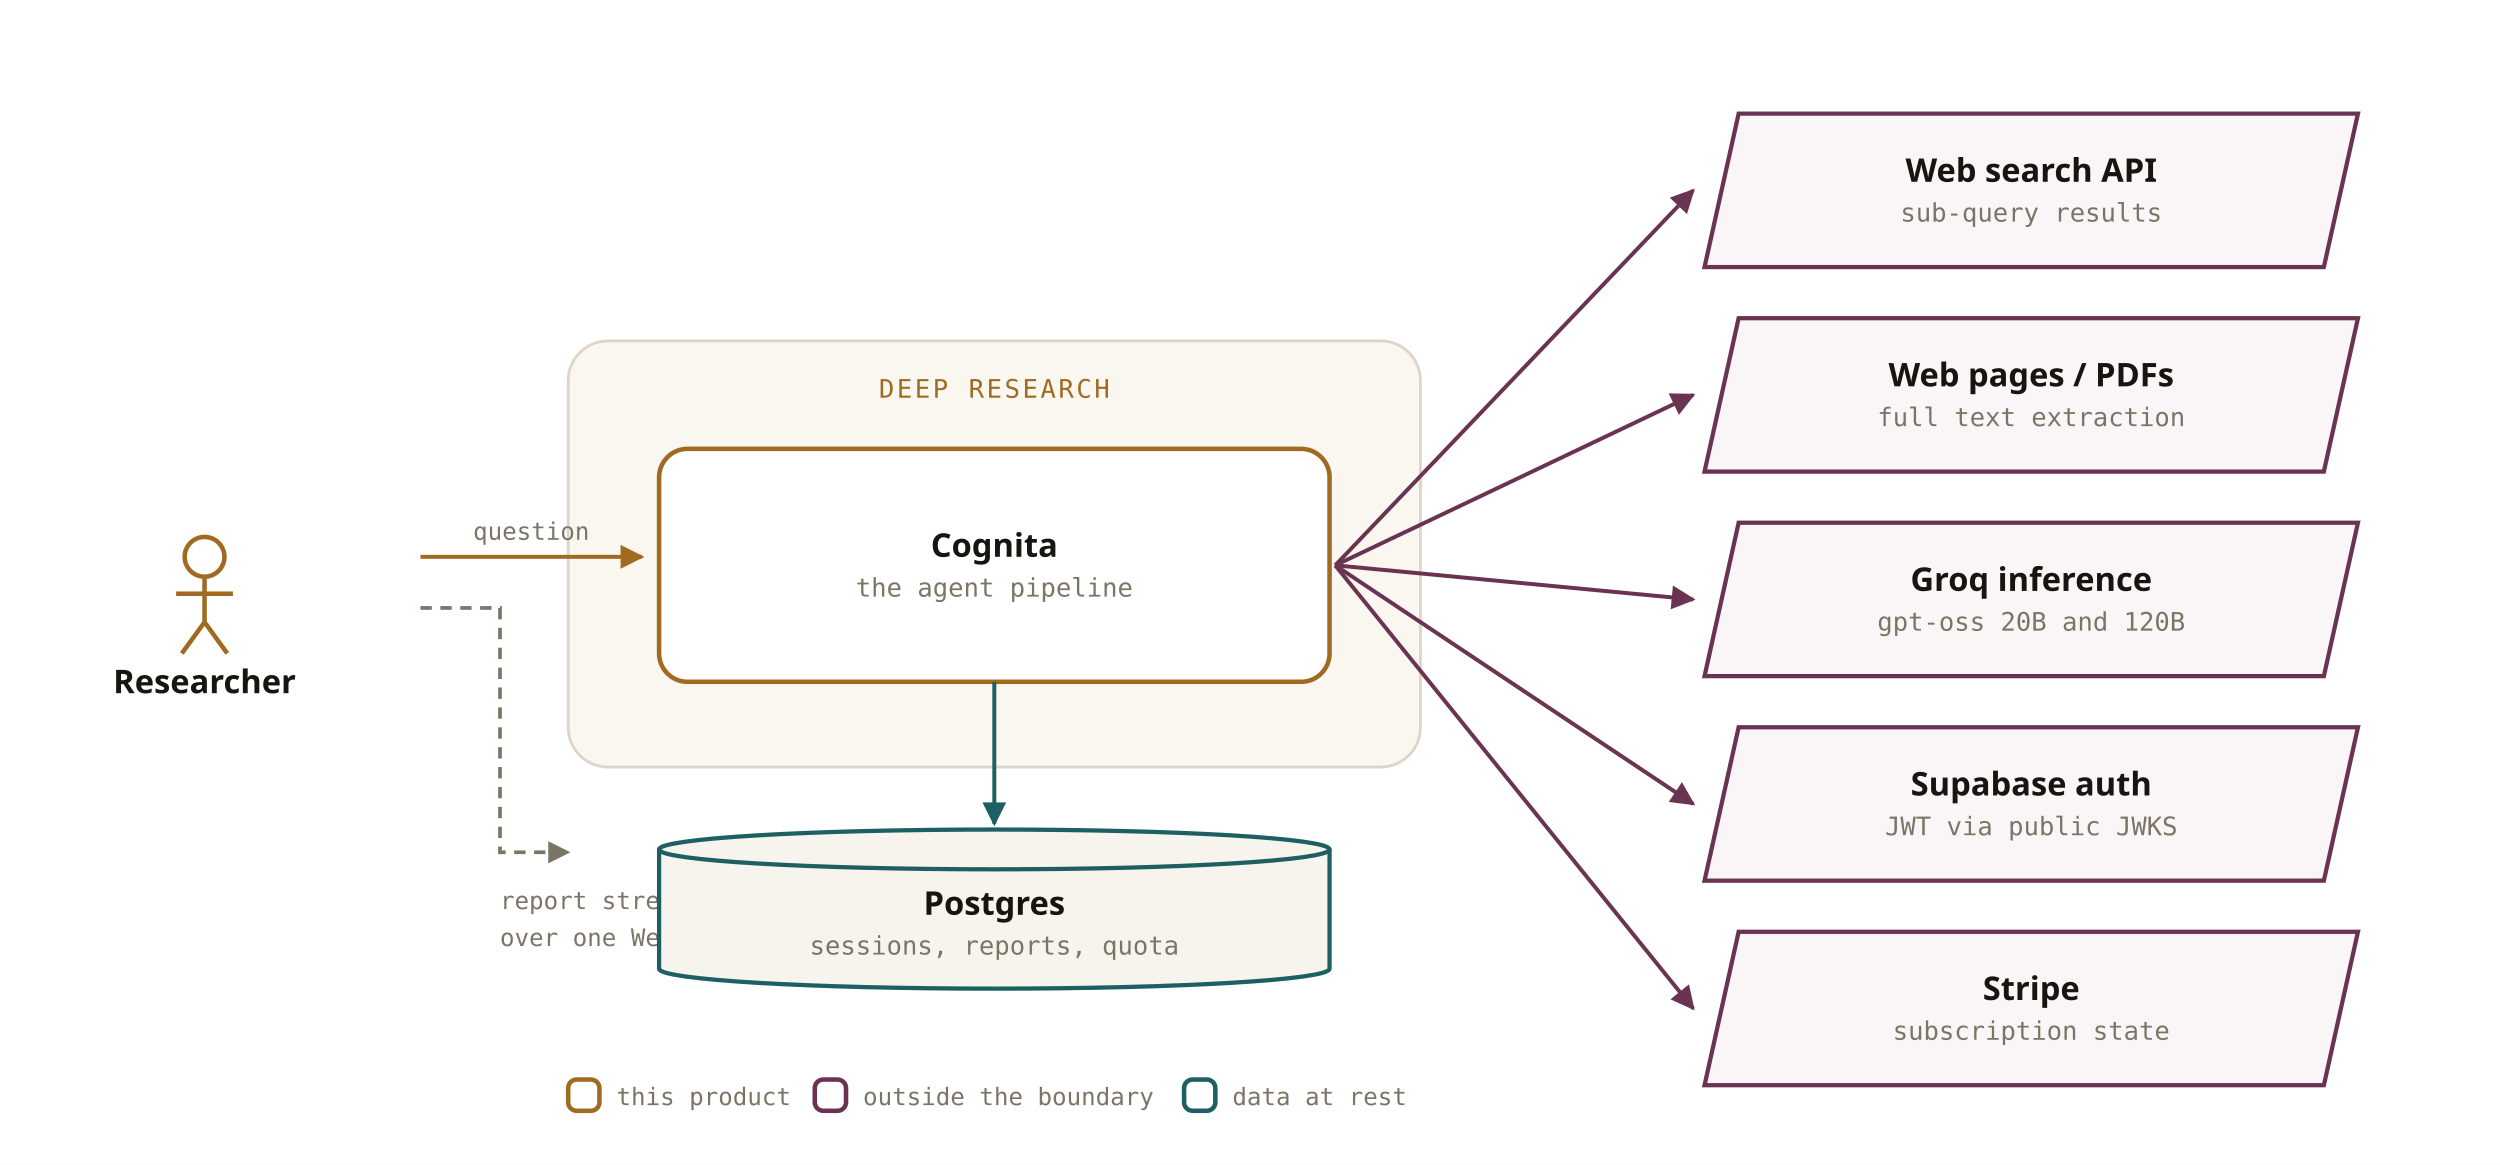
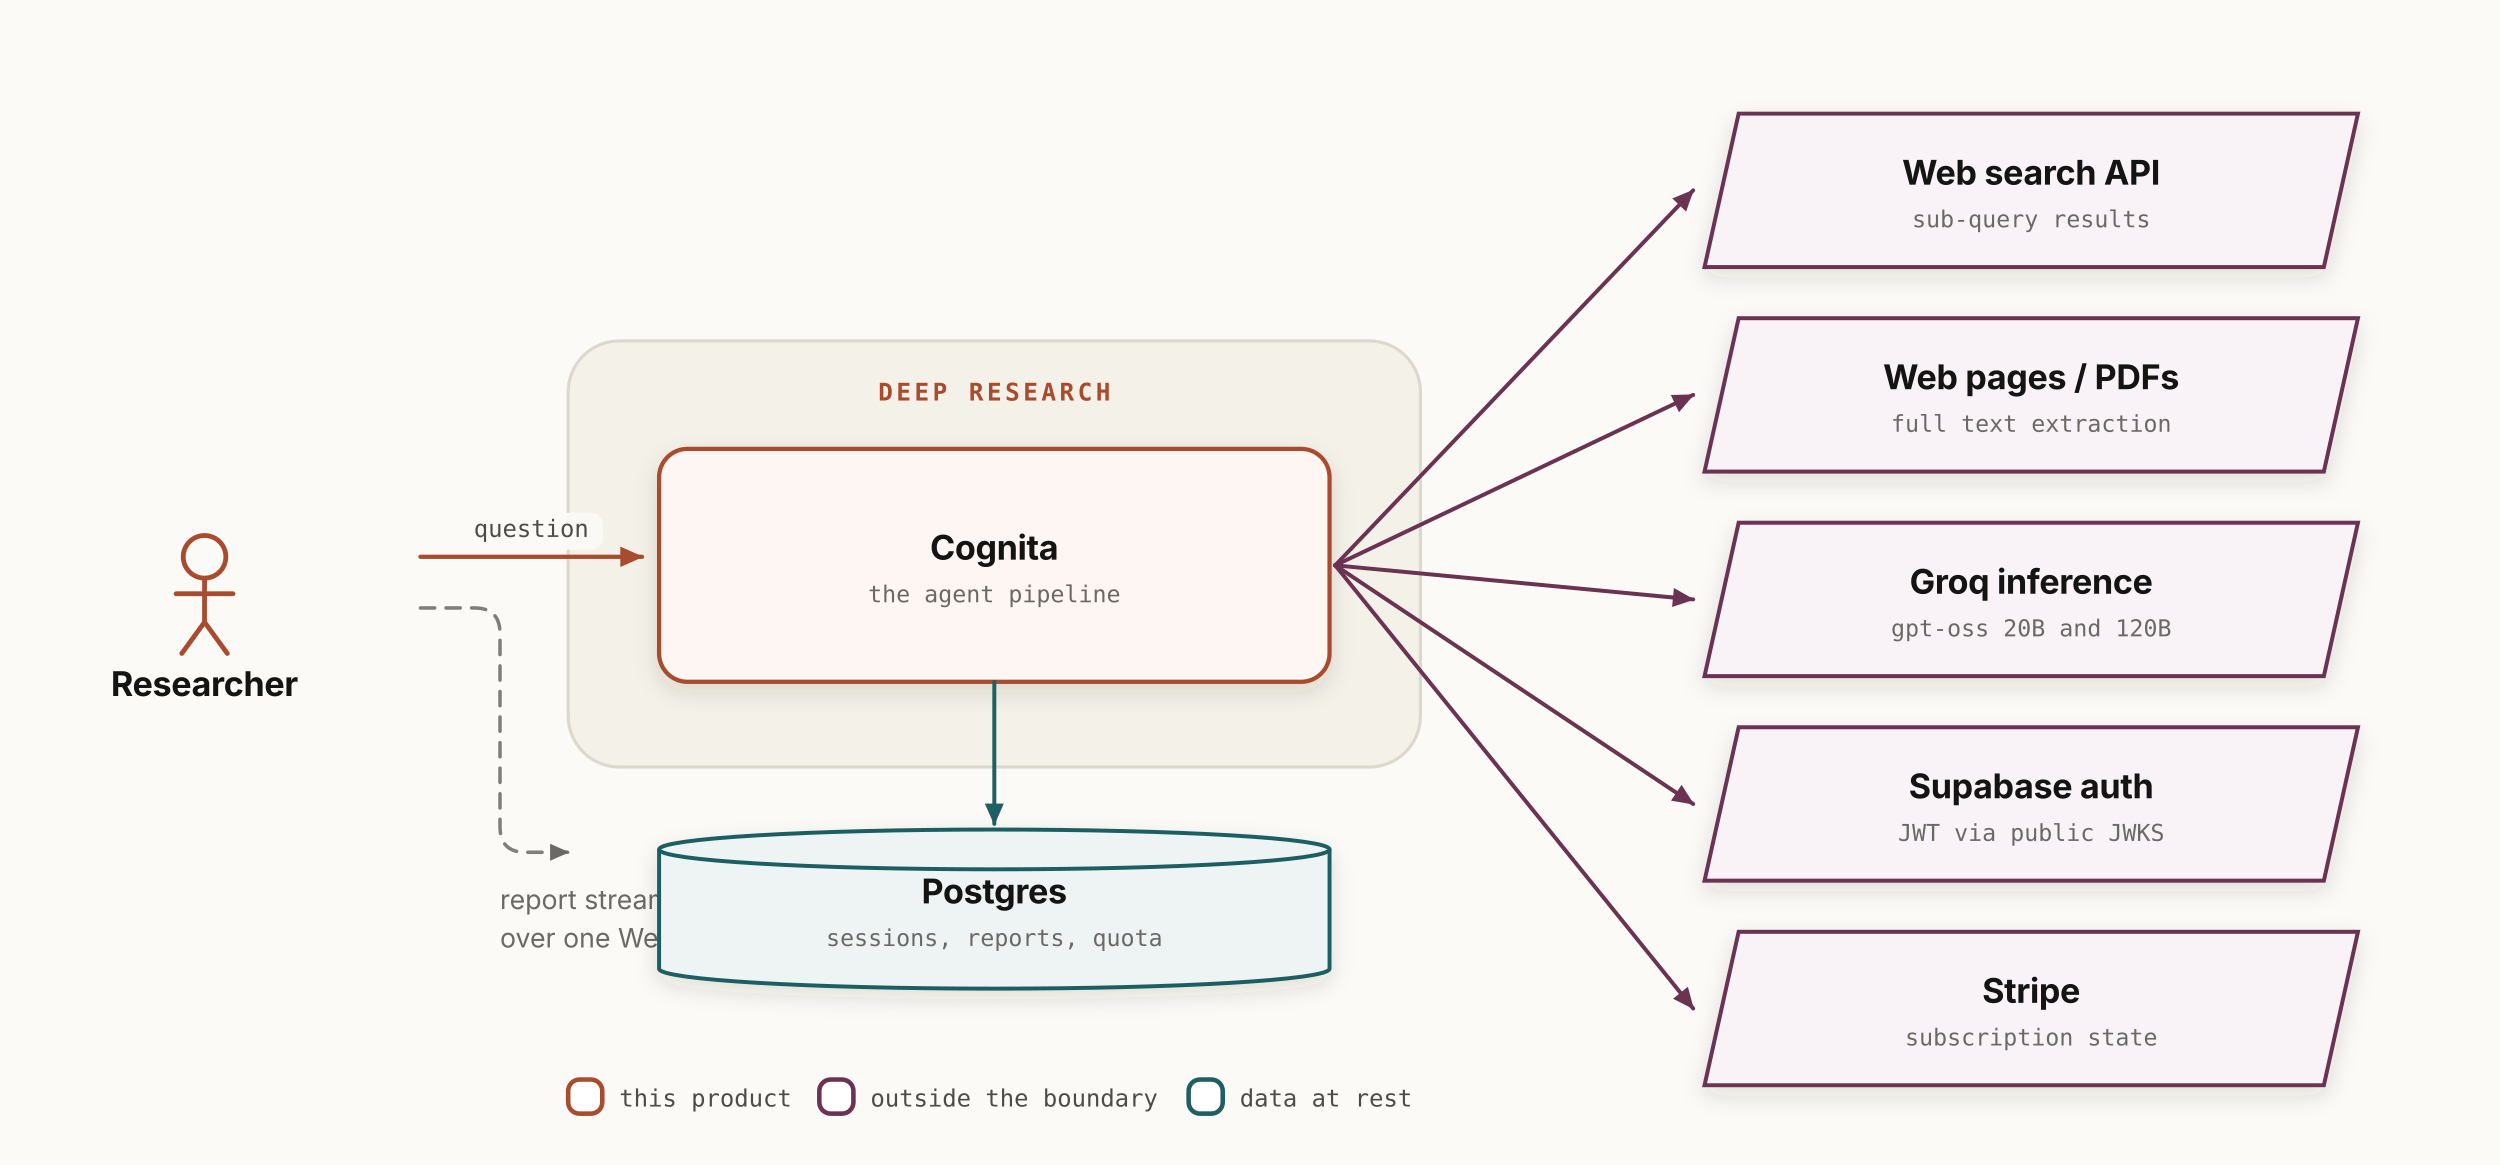
<svg xmlns="http://www.w3.org/2000/svg" viewBox="0 0 880 410" width="880" height="410" role="img">
+   <rect width="880" height="410" fill="#fbfaf7" />
  <defs>
-     <marker id="a" viewBox="0 0 10 10" refX="9" refY="5" markerWidth="6" markerHeight="6" orient="auto">
-       <path d="M0,0 L10,5 L0,10 z" fill="#7c7566" />
+     <marker id="ar-n" viewBox="0 0 10 10" refX="8.5" refY="5" markerWidth="6" markerHeight="6" orient="auto-start-reverse">
+       <path d="M0,1 L9,5 L0,9 z" fill="#6b6965" />
    </marker>
-     <marker id="ab" viewBox="0 0 10 10" refX="9" refY="5" markerWidth="6" markerHeight="6" orient="auto">
-       <path d="M0,0 L10,5 L0,10 z" fill="#a06b21" />
+     <marker id="ar-a" viewBox="0 0 10 10" refX="8.5" refY="5" markerWidth="6" markerHeight="6" orient="auto-start-reverse">
+       <path d="M0,1 L9,5 L0,9 z" fill="#a94b2f" />
    </marker>
-     <marker id="at" viewBox="0 0 10 10" refX="9" refY="5" markerWidth="6" markerHeight="6" orient="auto">
-       <path d="M0,0 L10,5 L0,10 z" fill="#1d5f63" />
+     <marker id="ar-t" viewBox="0 0 10 10" refX="8.5" refY="5" markerWidth="6" markerHeight="6" orient="auto-start-reverse">
+       <path d="M0,1 L9,5 L0,9 z" fill="#1d5f63" />
    </marker>
-     <marker id="ap" viewBox="0 0 10 10" refX="9" refY="5" markerWidth="6" markerHeight="6" orient="auto">
-       <path d="M0,0 L10,5 L0,10 z" fill="#6b3352" />
+     <marker id="ar-p" viewBox="0 0 10 10" refX="8.5" refY="5" markerWidth="6" markerHeight="6" orient="auto-start-reverse">
+       <path d="M0,1 L9,5 L0,9 z" fill="#6b3352" />
    </marker>
-     <marker id="open" viewBox="0 0 10 10" refX="9" refY="5" markerWidth="7" markerHeight="7" orient="auto">
-       <path d="M0,0 L10,5 L0,10" fill="none" stroke="#7c7566" stroke-width="1.4" />
+     <marker id="ar-g" viewBox="0 0 10 10" refX="8.5" refY="5" markerWidth="6" markerHeight="6" orient="auto-start-reverse">
+       <path d="M0,1 L9,5 L0,9 z" fill="#2f7d55" />
    </marker>
+     <marker id="ar-r" viewBox="0 0 10 10" refX="8.5" refY="5" markerWidth="6" markerHeight="6" orient="auto-start-reverse">
+       <path d="M0,1 L9,5 L0,9 z" fill="#b3402f" />
+     </marker>
+     <filter id="card" x="-25%" y="-25%" width="150%" height="170%">
+       <feDropShadow dx="0" dy="3" stdDeviation="4" flood-color="#3c3226" flood-opacity="0.13" />
+     </filter>
+     <filter id="lift" x="-25%" y="-25%" width="150%" height="170%">
+       <feDropShadow dx="0" dy="1" stdDeviation="1.6" flood-color="#3c3226" flood-opacity="0.10" />
+     </filter>
  </defs>
  <style>
-   .t  { font-family:'Plus Jakarta Sans',sans-serif; font-size:11.5px; fill:#16150f; font-weight:600 }
-   .tc { font-family:'Plus Jakarta Sans',sans-serif; font-size:11.5px; fill:#16150f; font-weight:600; text-anchor:middle }
-   .s  { font-family:'JetBrains Mono',monospace; font-size:9px; fill:#7c7566 }
-   .sc { font-family:'JetBrains Mono',monospace; font-size:9px; fill:#7c7566; text-anchor:middle }
-   .lb { font-family:'JetBrains Mono',monospace; font-size:8.5px; fill:#7c7566 }
-   .lbc{ font-family:'JetBrains Mono',monospace; font-size:8.5px; fill:#7c7566; text-anchor:middle }
-   .cap{ font-family:'JetBrains Mono',monospace; font-size:9px; letter-spacing:.1em; text-anchor:middle }
-   .ln { stroke:#7c7566; stroke-width:1.3; fill:none; marker-end:url(#a) }
-   .lnb{ stroke:#a06b21; stroke-width:1.4; fill:none; marker-end:url(#ab) }
-   .lnt{ stroke:#1d5f63; stroke-width:1.4; fill:none; marker-end:url(#at) }
-   .lnp{ stroke:#6b3352; stroke-width:1.4; fill:none; marker-end:url(#ap) }
-   .dash{ stroke-dasharray:4 3 }
-   .proc{ fill:#fff; stroke:#a06b21; stroke-width:1.6 }
-   .store{ fill:#f7f4ed; stroke:#1d5f63; stroke-width:1.5 }
-   .ext { fill:#faf6f8; stroke:#6b3352; stroke-width:1.5 }
-   .band{ fill:#faf7f1; stroke:#ddd6c8; stroke-width:1 }
-   .ok  { fill:#eef5f1; stroke:#1f6b4a; stroke-width:1.6 }
-   .bad { fill:#fbf0ef; stroke:#9c2f26; stroke-width:1.6 }
+  .ttl { font-family:'Plus Jakarta Sans',-apple-system,BlinkMacSystemFont,sans-serif; font-size:12px; font-weight:700; fill:#141413;
+         letter-spacing:-.01em; text-anchor:middle }
+  .sub { font-family:'JetBrains Mono',Menlo,Consolas,monospace; font-size:8.2px; fill:#6b6965; text-anchor:middle }
+  .lbl { font-family:'JetBrains Mono',Menlo,Consolas,monospace; font-size:8.4px; fill:#4d4c48 }
+  .lblc{ font-family:'JetBrains Mono',Menlo,Consolas,monospace; font-size:8.4px; fill:#4d4c48; text-anchor:middle }
+  .eyb { font-family:'JetBrains Mono',Menlo,Consolas,monospace; font-size:8.6px; font-weight:600; letter-spacing:.14em }
+  .idx { font-family:'JetBrains Mono',Menlo,Consolas,monospace; font-size:8px; font-weight:600; text-anchor:middle }
+  .note{ font-family:'Plus Jakarta Sans',-apple-system,BlinkMacSystemFont,sans-serif; font-size:9.4px; fill:#6b6965 }
+  .ln  { fill:none; stroke:#6b6965; stroke-width:1.25; stroke-linecap:round;
+         marker-end:url(#ar-n) }
+  .lna { fill:none; stroke:#a94b2f; stroke-width:1.5; stroke-linecap:round;
+         marker-end:url(#ar-a) }
+  .lnt { fill:none; stroke:#1d5f63; stroke-width:1.4; stroke-linecap:round;
+         marker-end:url(#ar-t) }
+  .lnp { fill:none; stroke:#6b3352; stroke-width:1.4; stroke-linecap:round;
+         marker-end:url(#ar-p) }
+  .dash{ stroke-dasharray:5 4; stroke-opacity:.85 }
</style>
-   <rect width="880" height="410" fill="#ffffff" />
-   <g stroke="#a06b21" stroke-width="1.6" fill="none">
-     <circle cx="72" cy="196" r="7" />
-     <path d="M72,203 v16 M62,209 h20 M72,219 l-8,11 M72,219 l8,11" />
+   <g stroke="#a94b2f" stroke-width="1.7" fill="none" stroke-linecap="round">
+     <circle cx="72" cy="196" r="7.5" />
+     <path d="M72,204 v15 M62,209 h20 M72,219 l-8,11 M72,219 l8,11" />
  </g>
-   <text class="tc" x="72" y="244">Researcher</text>
-   <rect class="band" x="200" y="120" width="300" height="150" rx="14" />
-   <text class="cap" x="350.0" y="140" fill="#a06b21">DEEP RESEARCH</text>
-   <rect class="proc" x="232" y="158" width="236" height="82" rx="10" />
-   <text class="tc" x="350.0" y="196.0">Cognita</text>
-   <text class="sc" x="350.0" y="210.0">the agent pipeline</text>
-   <path class="ext" d="M612,40 L830,40 L818,94 L600,94 z" />
-   <text class="tc" x="715.0" y="64.0">Web search API</text>
-   <text class="sc" x="715.0" y="78.0">sub-query results</text>
-   <path class="ext" d="M612,112 L830,112 L818,166 L600,166 z" />
-   <text class="tc" x="715.0" y="136.0">Web pages / PDFs</text>
-   <text class="sc" x="715.0" y="150.0">full text extraction</text>
-   <path class="ext" d="M612,184 L830,184 L818,238 L600,238 z" />
-   <text class="tc" x="715.0" y="208.0">Groq inference</text>
-   <text class="sc" x="715.0" y="222.0">gpt-oss 20B and 120B</text>
-   <path class="ext" d="M612,256 L830,256 L818,310 L600,310 z" />
-   <text class="tc" x="715.0" y="280.0">Supabase auth</text>
-   <text class="sc" x="715.0" y="294.0">JWT via public JWKS</text>
-   <path class="ext" d="M612,328 L830,328 L818,382 L600,382 z" />
-   <text class="tc" x="715.0" y="352.0">Stripe</text>
-   <text class="sc" x="715.0" y="366.0">subscription state</text>
-   <path class="lnb" d="M148,196 L226,196" />
-   <text class="lbc" x="187.0" y="190.0">question</text>
-   <path class="ln dash" d="M148,214 L176,214 L176,300 L200,300" />
-   <text class="lb" x="176" y="320" fill="#7c7566">report streamed back</text>
-   <text class="lb" x="176" y="333" fill="#7c7566">over one WebSocket</text>
+   <text class="ttl" x="72" y="245">Researcher</text>
+   <rect x="200" y="120" width="300" height="150" rx="18" fill="#f4f1e9" stroke="#ddd8cc" stroke-width="1.1" />
+   <text class="eyb" x="350.0" y="141" text-anchor="middle" fill="#a94b2f">DEEP RESEARCH</text>
+   <rect x="232" y="158" width="236" height="82" rx="10" fill="#fdf6f3" stroke="#a94b2f" stroke-width="1.5" filter="url(#card)" />
+   <text class="ttl" x="350.0" y="197.0">Cognita</text>
+   <text class="sub" x="350.0" y="212.0">the agent pipeline</text>
+   <path d="M612,40 L830,40 L818,94 L600,94 z" fill="#f9f2f6" stroke="#6b3352" stroke-width="1.4" filter="url(#card)" />
+   <text class="ttl" x="715.0" y="65.0">Web search API</text>
+   <text class="sub" x="715.0" y="80.0">sub-query results</text>
+   <path d="M612,112 L830,112 L818,166 L600,166 z" fill="#f9f2f6" stroke="#6b3352" stroke-width="1.4" filter="url(#card)" />
+   <text class="ttl" x="715.0" y="137.0">Web pages / PDFs</text>
+   <text class="sub" x="715.0" y="152.0">full text extraction</text>
+   <path d="M612,184 L830,184 L818,238 L600,238 z" fill="#f9f2f6" stroke="#6b3352" stroke-width="1.4" filter="url(#card)" />
+   <text class="ttl" x="715.0" y="209.0">Groq inference</text>
+   <text class="sub" x="715.0" y="224.0">gpt-oss 20B and 120B</text>
+   <path d="M612,256 L830,256 L818,310 L600,310 z" fill="#f9f2f6" stroke="#6b3352" stroke-width="1.4" filter="url(#card)" />
+   <text class="ttl" x="715.0" y="281.0">Supabase auth</text>
+   <text class="sub" x="715.0" y="296.0">JWT via public JWKS</text>
+   <path d="M612,328 L830,328 L818,382 L600,382 z" fill="#f9f2f6" stroke="#6b3352" stroke-width="1.4" filter="url(#card)" />
+   <text class="ttl" x="715.0" y="353.0">Stripe</text>
+   <text class="sub" x="715.0" y="368.0">subscription state</text>
+   <path class="lna" d="M148,196 L226,196" />
+   <rect x="161.84" y="180.5" width="50.32" height="13" rx="4" fill="#fbfaf7" fill-opacity=".95" />
+   <text class="lblc" x="187.0" y="189.0">question</text>
+   <path class="ln dash" d="M148,214 L167.0,214.0 Q176,214 176.0,223.0 L176.0,291.0 Q176,300 185.0,300.0 L200,300" />
+   <text class="note" x="176" y="320.0" fill="#6b6965">report streamed back</text>
+   <text class="note" x="176" y="333.5" fill="#6b6965">over one WebSocket</text>
  <path class="lnp" d="M470,199 L596,67" />
  <path class="lnp" d="M470,199 L596,139" />
  <path class="lnp" d="M470,199 L596,211" />
  <path class="lnp" d="M470,199 L596,283" />
  <path class="lnp" d="M470,199 L596,355" />
-   <path class="store" d="M232,299 a118.0,7 0 0,1 236,0 v42 a118.0,7 0 0,1 -236,0 z" />
-   <path d="M232,299 a118.0,7 0 0,0 236,0" fill="none" stroke="#1d5f63" stroke-width="1.5" />
-   <text class="tc" x="350.0" y="322.0">Postgres</text>
-   <text class="sc" x="350.0" y="336.0">sessions, reports, quota</text>
+   <g filter="url(#card)">
+     <path d="M232,299 a118.0,7 0 0,1 236,0 v42 a118.0,7 0 0,1 -236,0 z" fill="#eef4f4" stroke="#1d5f63" stroke-width="1.4" />
+     <path d="M232,299 a118.0,7 0 0,0 236,0" fill="none" stroke="#1d5f63" stroke-width="1.4" />
+   </g>
+   <text class="ttl" x="350.0" y="318.0">Postgres</text>
+   <text class="sub" x="350.0" y="333.0">sessions, reports, quota</text>
  <path class="lnt" d="M350,240 L350,290" />
-   <rect x="200" y="380" width="11" height="11" rx="3" fill="#fff" stroke="#a06b21" stroke-width="1.6" />
-   <text class="lb" x="217" y="389">this product</text>
-   <rect x="286.8" y="380" width="11" height="11" rx="3" fill="#fff" stroke="#6b3352" stroke-width="1.6" />
-   <text class="lb" x="303.8" y="389">outside the boundary</text>
-   <rect x="416.8" y="380" width="11" height="11" rx="3" fill="#fff" stroke="#1d5f63" stroke-width="1.6" />
-   <text class="lb" x="433.8" y="389">data at rest</text>
+   <rect x="200" y="380" width="12" height="12" rx="4" fill="#fff" stroke="#a94b2f" stroke-width="1.6" />
+   <text class="lbl" x="218" y="389.5">this product</text>
+   <rect x="288.4" y="380" width="12" height="12" rx="4" fill="#fff" stroke="#6b3352" stroke-width="1.6" />
+   <text class="lbl" x="306.4" y="389.5">outside the boundary</text>
+   <rect x="418.4" y="380" width="12" height="12" rx="4" fill="#fff" stroke="#1d5f63" stroke-width="1.6" />
+   <text class="lbl" x="436.4" y="389.5">data at rest</text>
</svg>
